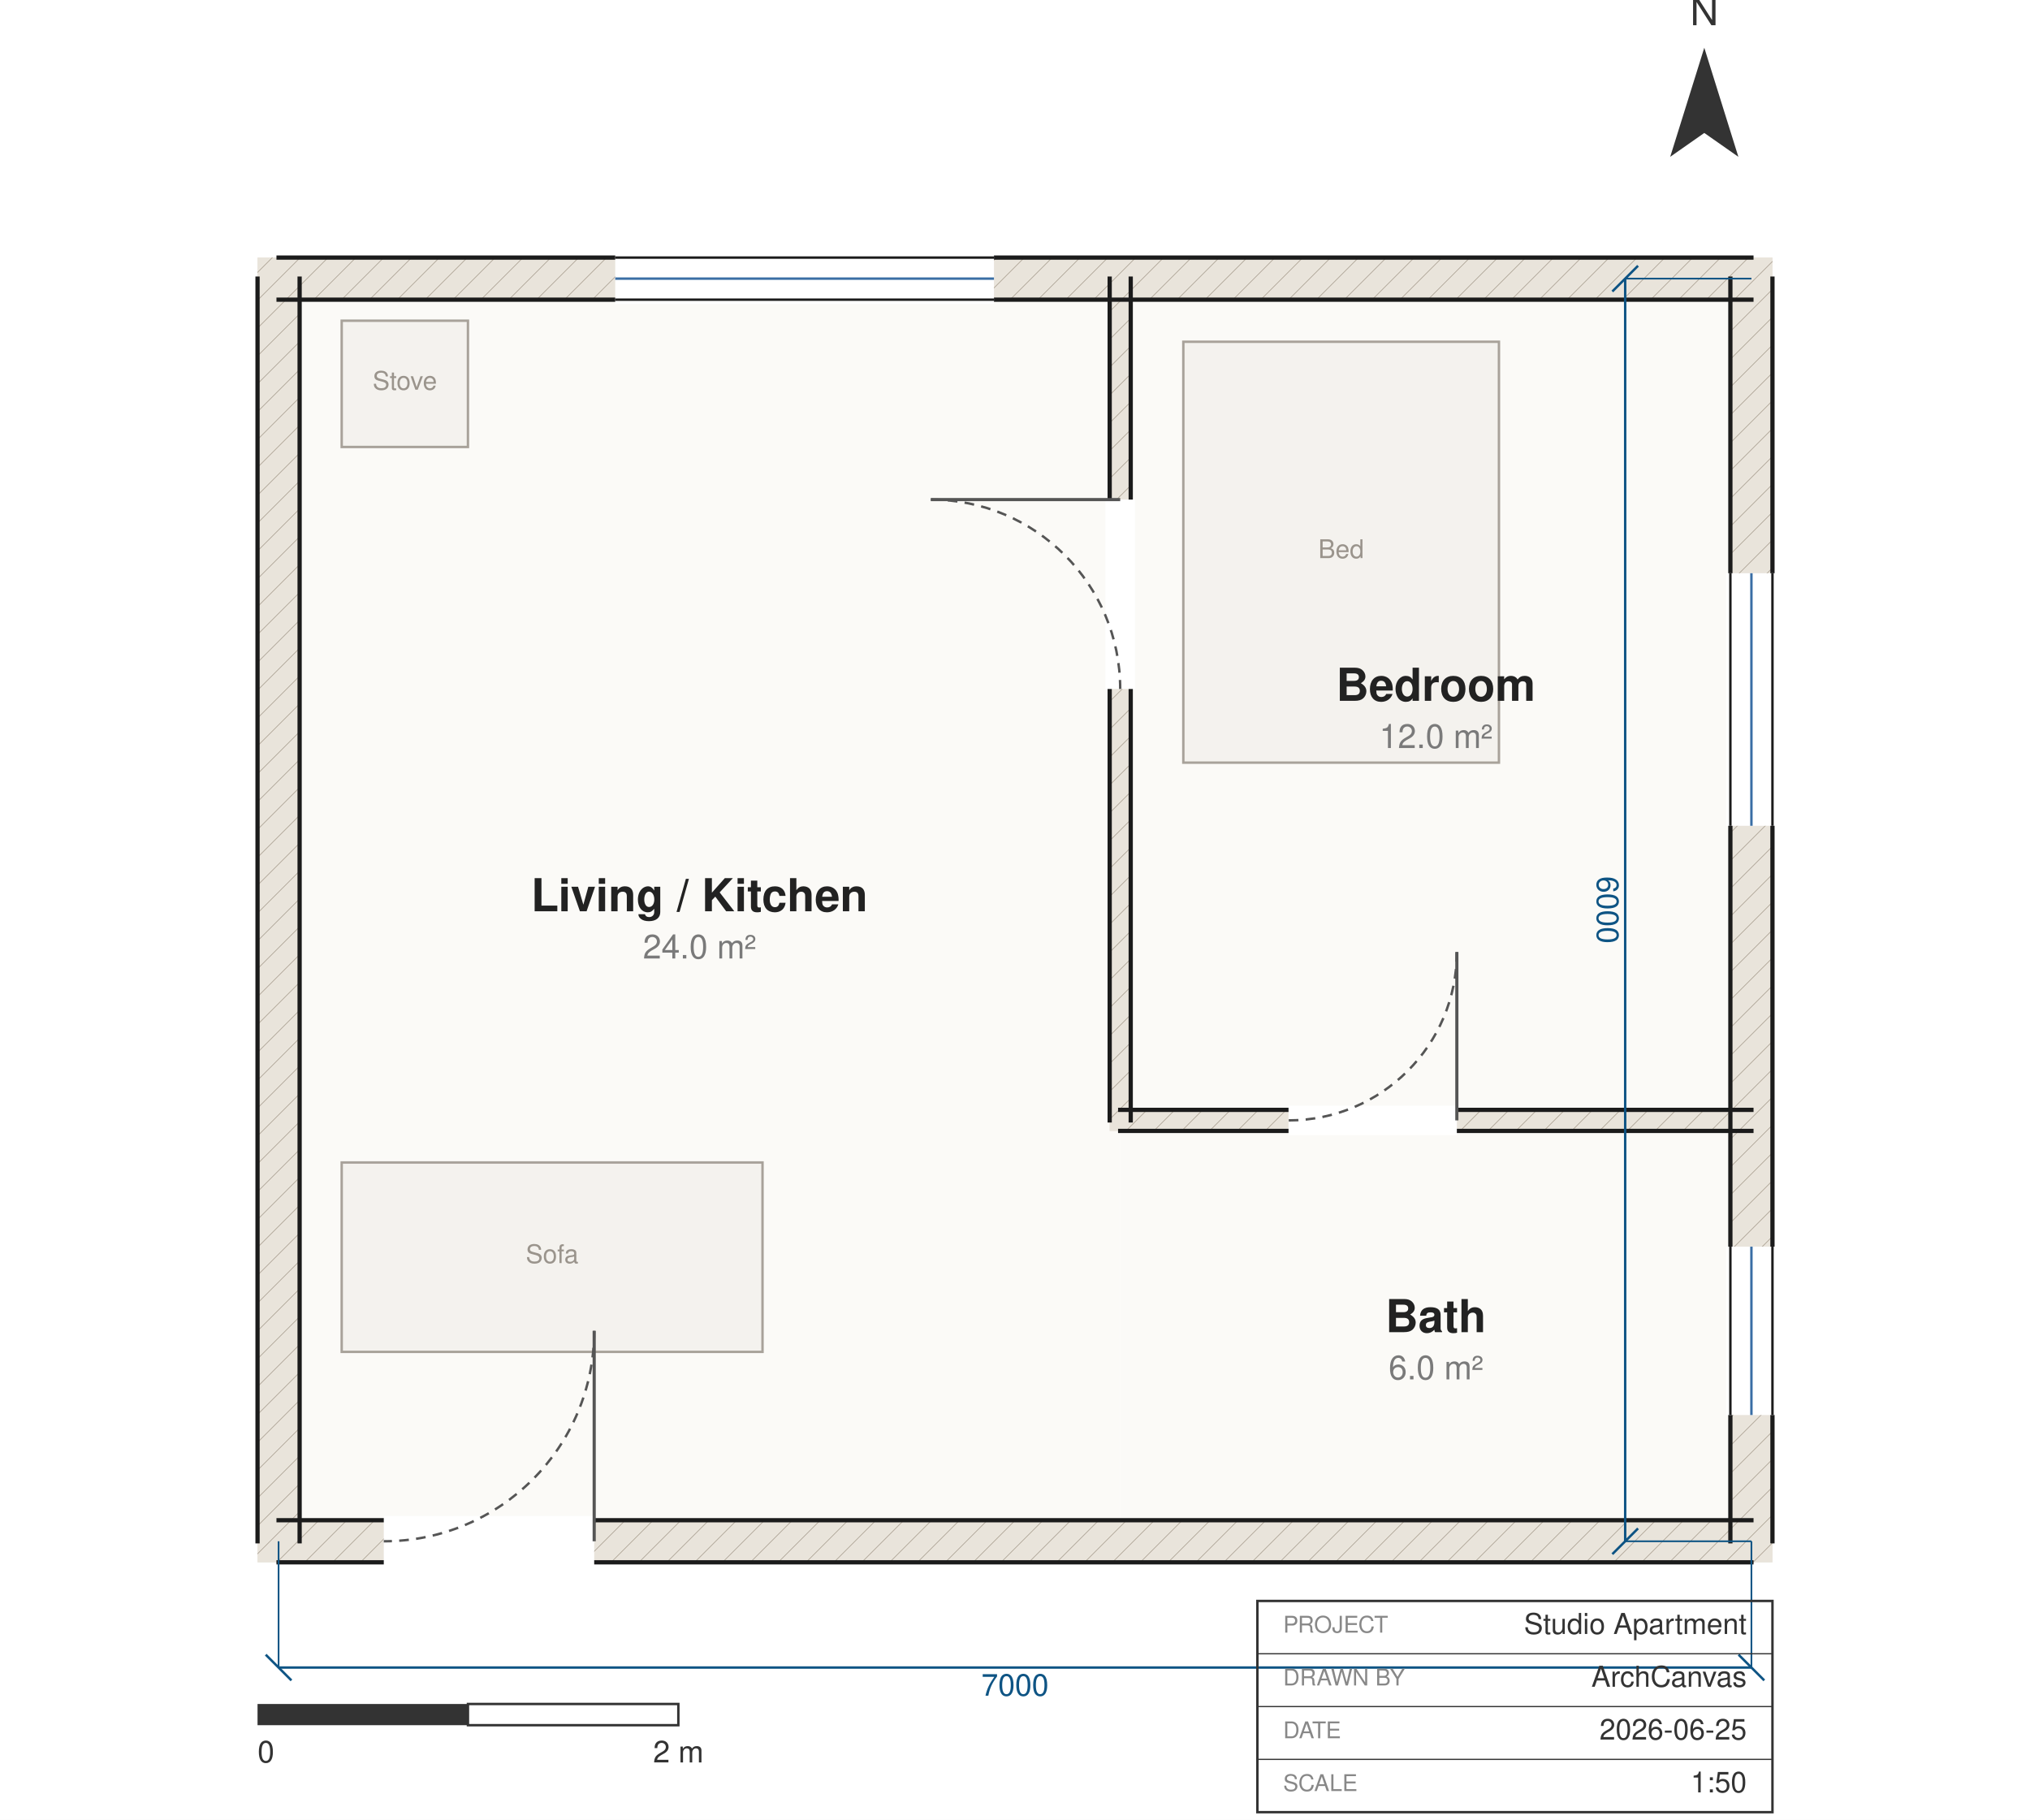
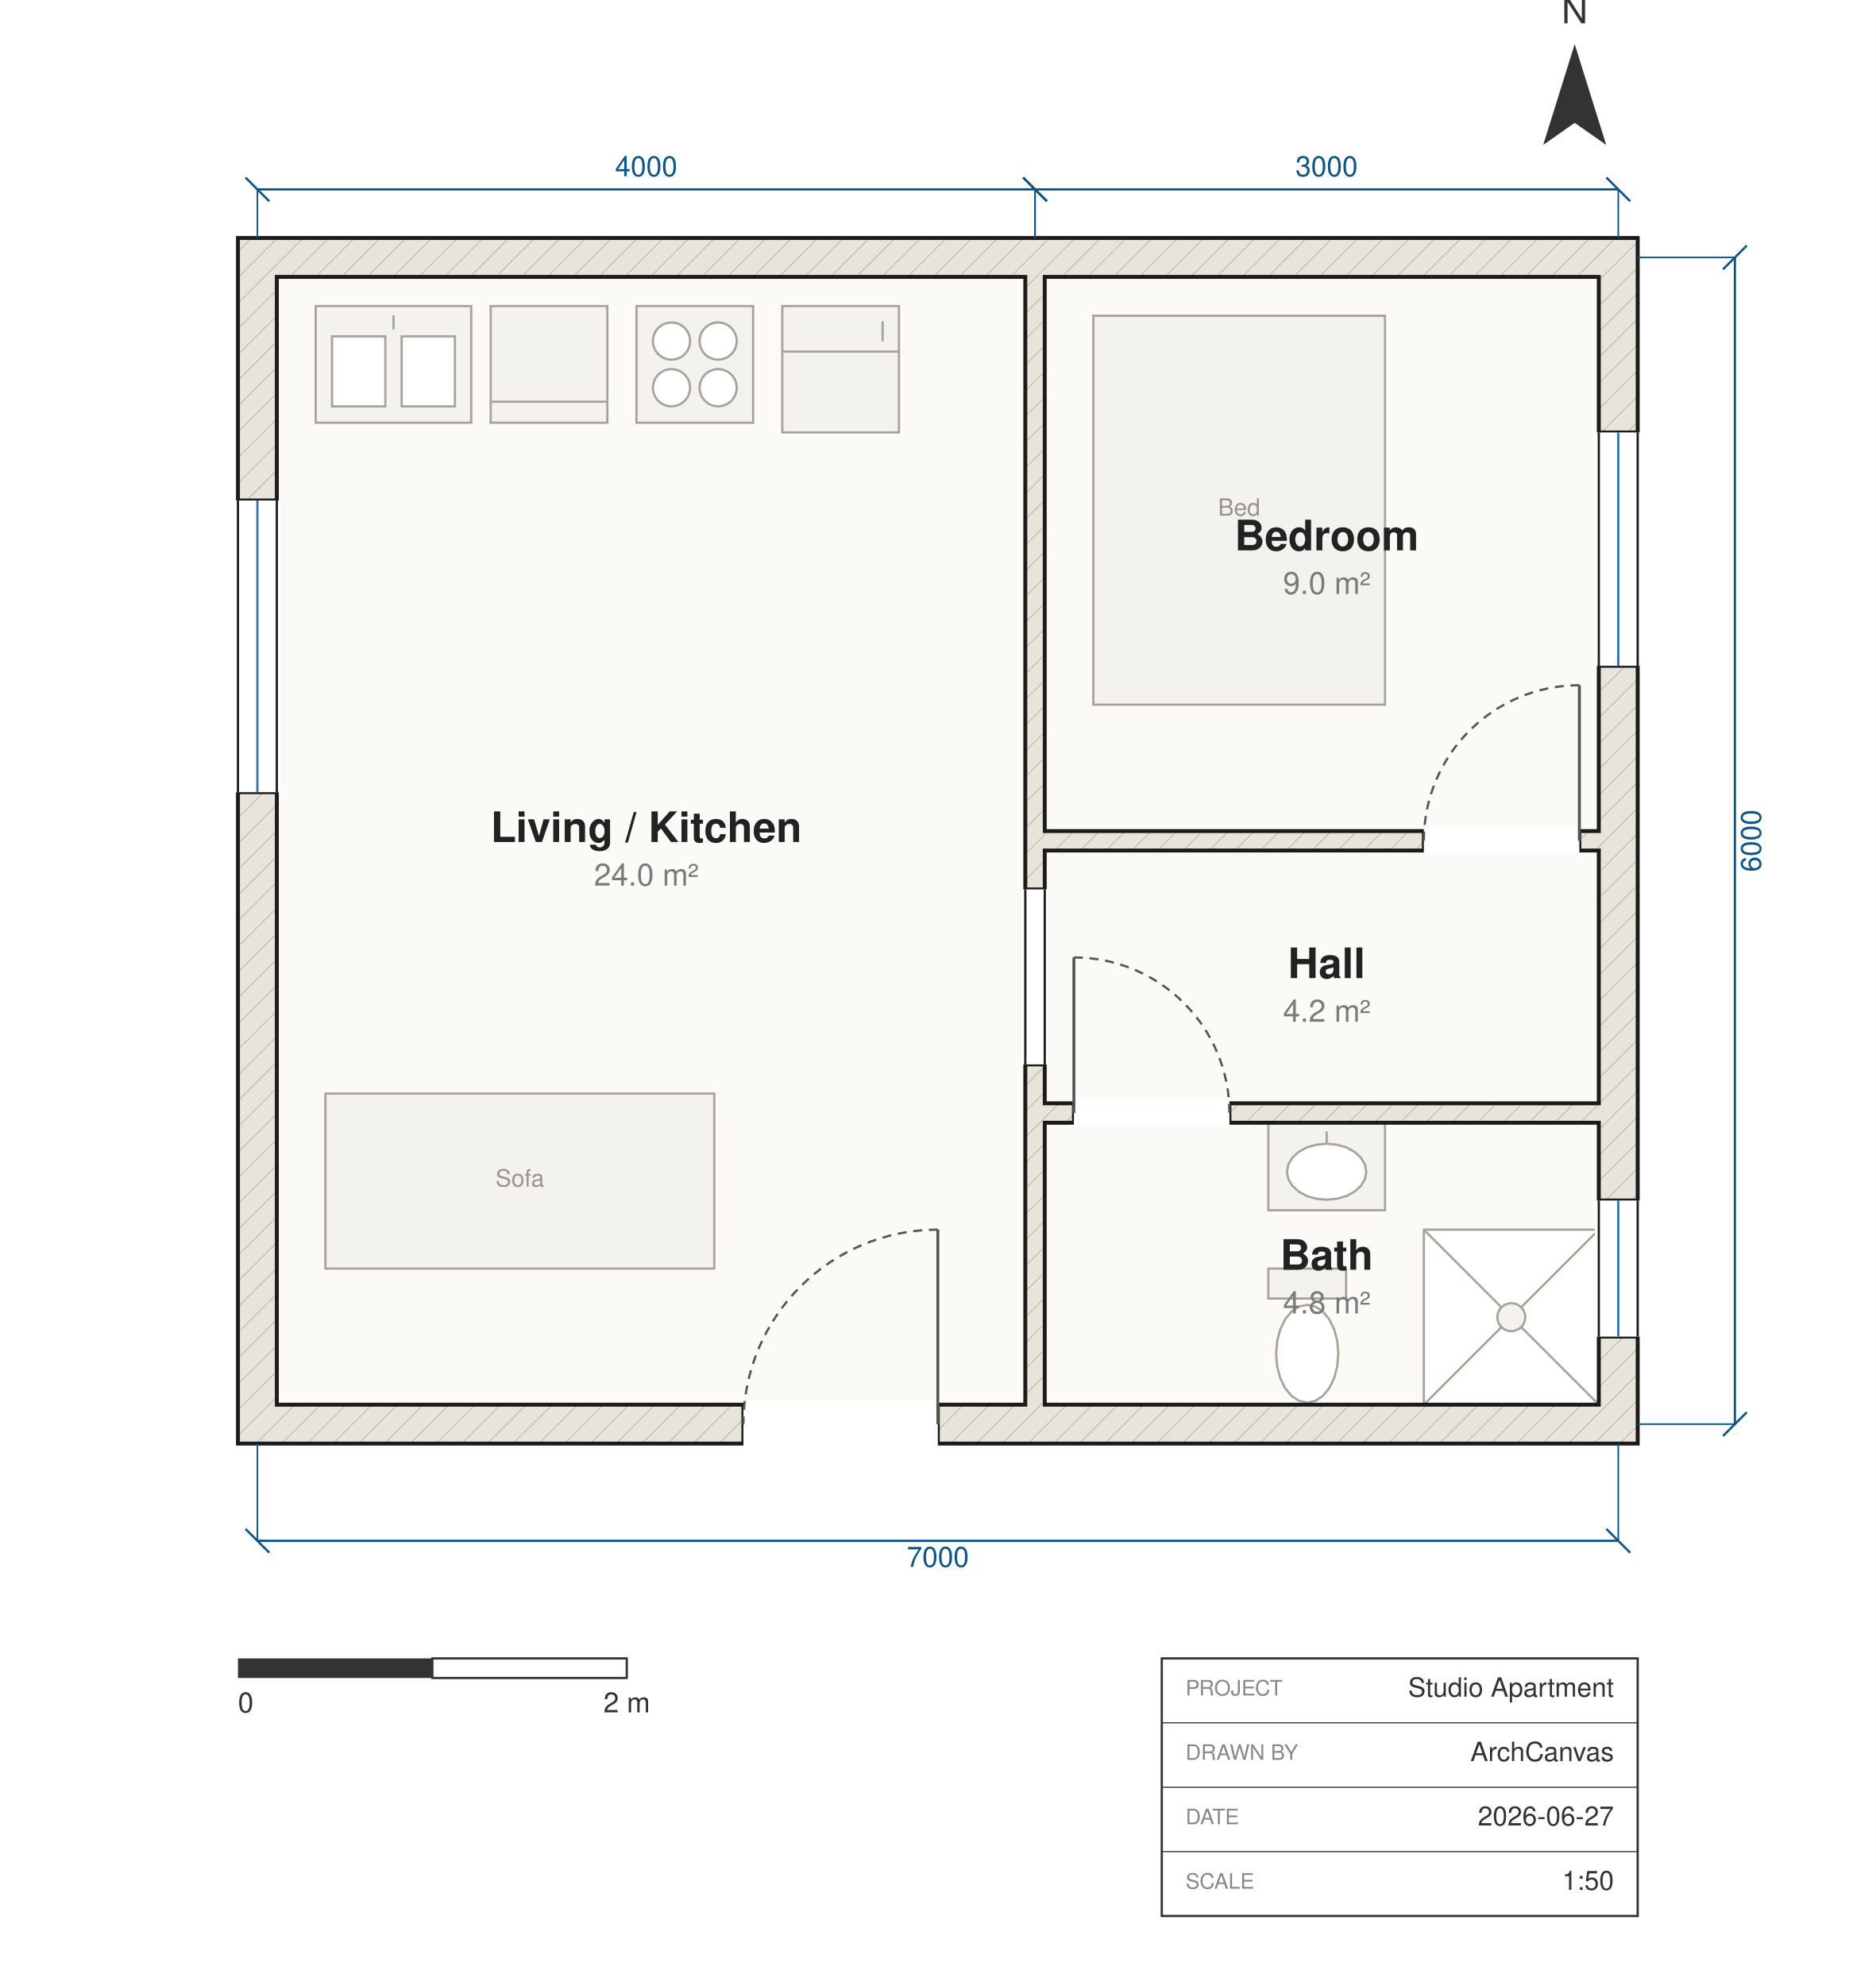
- <svg xmlns="http://www.w3.org/2000/svg" width="800" height="717.08" viewBox="-1324 -1324 9648 8648" font-family="Helvetica, Arial, sans-serif">
+ <svg xmlns="http://www.w3.org/2000/svg" viewBox="-1324 -1324 9648 10213.6" font-family="Helvetica, Arial, sans-serif">
  <defs>
    <pattern id="poche" patternUnits="userSpaceOnUse" width="93.6" height="93.6" patternTransform="rotate(45)">
      <rect width="93.6" height="93.6" fill="#e9e4db" />
      <line x1="0" y1="0" x2="0" y2="93.6" stroke="#b9b1a4" stroke-width="8.06" />
    </pattern>
  </defs>
-   <rect x="-1324" y="-1324" width="9648" height="8648" fill="#ffffff" />
-   <polygon points="0,0 4000,0 4000,6000 0,6000" fill="#fbfaf7" />
-   <polygon points="4000,0 7000,0 7000,4000 4000,4000" fill="#fbfaf7" />
-   <polygon points="4000,4000 7000,4000 7000,6000 4000,6000" fill="#fbfaf7" />
-   <polygon points="4300,300 5800,300 5800,2300 4300,2300" fill="#f4f2ee" stroke="#a8a29a" stroke-width="11.52" />
-   <text x="5050" y="1300" font-size="122.4" fill="#9a948c" text-anchor="middle" dominant-baseline="central">Bed</text>
-   <polygon points="300,4200 2300,4200 2300,5100 300,5100" fill="#f4f2ee" stroke="#a8a29a" stroke-width="11.52" />
-   <text x="1300" y="4650" font-size="122.4" fill="#9a948c" text-anchor="middle" dominant-baseline="central">Sofa</text>
-   <polygon points="300,200 900,200 900,800 300,800" fill="#f4f2ee" stroke="#a8a29a" stroke-width="11.52" />
-   <text x="600" y="500" font-size="122.4" fill="#9a948c" text-anchor="middle" dominant-baseline="central">Stove</text>
-   <polygon points="-100,100 7100,100 7100,-100 -100,-100" fill="url(#poche)" />
-   <polygon points="6900,-100 6900,6100 7100,6100 7100,-100" fill="url(#poche)" />
-   <polygon points="7100,5900 -100,5900 -100,6100 7100,6100" fill="url(#poche)" />
-   <polygon points="100,6100 100,-100 -100,-100 -100,6100" fill="url(#poche)" />
-   <polygon points="3950,-50 3950,4050 4050,4050 4050,-50" fill="url(#poche)" />
-   <polygon points="3950,4050 7050,4050 7050,3950 3950,3950" fill="url(#poche)" />
-   <line x1="0" y1="100" x2="7000" y2="100" stroke="#1b1b1b" stroke-width="20.16" stroke-linecap="square" />
-   <line x1="0" y1="-100" x2="7000" y2="-100" stroke="#1b1b1b" stroke-width="20.16" stroke-linecap="square" />
-   <line x1="6900" y1="0" x2="6900" y2="6000" stroke="#1b1b1b" stroke-width="20.16" stroke-linecap="square" />
-   <line x1="7100" y1="0" x2="7100" y2="6000" stroke="#1b1b1b" stroke-width="20.16" stroke-linecap="square" />
-   <line x1="7000" y1="5900" x2="0" y2="5900" stroke="#1b1b1b" stroke-width="20.16" stroke-linecap="square" />
-   <line x1="7000" y1="6100" x2="0" y2="6100" stroke="#1b1b1b" stroke-width="20.16" stroke-linecap="square" />
-   <line x1="100" y1="6000" x2="100" y2="0" stroke="#1b1b1b" stroke-width="20.16" stroke-linecap="square" />
-   <line x1="-100" y1="6000" x2="-100" y2="0" stroke="#1b1b1b" stroke-width="20.16" stroke-linecap="square" />
-   <line x1="3950" y1="0" x2="3950" y2="4000" stroke="#1b1b1b" stroke-width="20.16" stroke-linecap="square" />
-   <line x1="4050" y1="0" x2="4050" y2="4000" stroke="#1b1b1b" stroke-width="20.16" stroke-linecap="square" />
-   <line x1="4000" y1="4050" x2="7000" y2="4050" stroke="#1b1b1b" stroke-width="20.16" stroke-linecap="square" />
-   <line x1="4000" y1="3950" x2="7000" y2="3950" stroke="#1b1b1b" stroke-width="20.16" stroke-linecap="square" />
-   <polygon points="1500,5879.84 500,5879.84 500,6120.16 1500,6120.16" fill="#ffffff" />
-   <line x1="1500" y1="6000" x2="1500" y2="5000" stroke="#555555" stroke-width="14.98" />
-   <path d="M 1500,5000 A 1000 1000 0 0 1 500,6000" fill="none" stroke="#555555" stroke-width="11.52" stroke-dasharray="46.08 34.56" />
-   <polygon points="3929.84,1050 3929.84,1950 4070.16,1950 4070.16,1050" fill="#ffffff" />
-   <line x1="4000" y1="1050" x2="3100" y2="1050" stroke="#555555" stroke-width="14.98" />
-   <path d="M 3100,1050 A 900 900 0 0 1 4000,1950" fill="none" stroke="#555555" stroke-width="11.52" stroke-dasharray="46.08 34.56" />
-   <polygon points="4800,4070.16 5600,4070.16 5600,3929.84 4800,3929.84" fill="#ffffff" />
-   <line x1="5600" y1="4000" x2="5600" y2="3200" stroke="#555555" stroke-width="14.98" />
-   <path d="M 5600,3200 A 800 800 0 0 1 4800,4000" fill="none" stroke="#555555" stroke-width="11.52" stroke-dasharray="46.08 34.56" />
-   <polygon points="1600,120.16 3400,120.16 3400,-120.16 1600,-120.16" fill="#ffffff" />
-   <line x1="1600" y1="100" x2="3400" y2="100" stroke="#1b1b1b" stroke-width="11.52" />
-   <line x1="1600" y1="-100" x2="3400" y2="-100" stroke="#1b1b1b" stroke-width="11.52" />
-   <line x1="1600" y1="0" x2="3400" y2="0" stroke="#3a6ea5" stroke-width="11.52" />
-   <polygon points="6879.84,1400 6879.84,2600 7120.16,2600 7120.16,1400" fill="#ffffff" />
-   <line x1="6900" y1="1400" x2="6900" y2="2600" stroke="#1b1b1b" stroke-width="11.52" />
-   <line x1="7100" y1="1400" x2="7100" y2="2600" stroke="#1b1b1b" stroke-width="11.52" />
-   <line x1="7000" y1="1400" x2="7000" y2="2600" stroke="#3a6ea5" stroke-width="11.52" />
-   <polygon points="6879.84,4600 6879.84,5400 7120.16,5400 7120.16,4600" fill="#ffffff" />
-   <line x1="6900" y1="4600" x2="6900" y2="5400" stroke="#1b1b1b" stroke-width="11.52" />
-   <line x1="7100" y1="4600" x2="7100" y2="5400" stroke="#1b1b1b" stroke-width="11.52" />
-   <line x1="7000" y1="4600" x2="7000" y2="5400" stroke="#3a6ea5" stroke-width="11.52" />
-   <text x="2000" y="2956.8" font-size="216" fill="#222222" text-anchor="middle" dominant-baseline="central" font-weight="600">Living / Kitchen</text>
-   <text x="2000" y="3194.4" font-size="158.4" fill="#7a7a7a" text-anchor="middle" dominant-baseline="central">24.0 m²</text>
-   <text x="5500" y="1956.8" font-size="216" fill="#222222" text-anchor="middle" dominant-baseline="central" font-weight="600">Bedroom</text>
-   <text x="5500" y="2194.4" font-size="158.4" fill="#7a7a7a" text-anchor="middle" dominant-baseline="central">12.0 m²</text>
-   <text x="5500" y="4956.8" font-size="216" fill="#222222" text-anchor="middle" dominant-baseline="central" font-weight="600">Bath</text>
-   <text x="5500" y="5194.4" font-size="158.4" fill="#7a7a7a" text-anchor="middle" dominant-baseline="central">6.0 m²</text>
-   <line x1="0" y1="6000" x2="0" y2="6600" stroke="#0E5484" stroke-width="8.06" />
-   <line x1="7000" y1="6000" x2="7000" y2="6600" stroke="#0E5484" stroke-width="8.06" />
-   <line x1="0" y1="6600" x2="7000" y2="6600" stroke="#0E5484" stroke-width="11.52" />
-   <line x1="61.09" y1="6661.09" x2="-61.09" y2="6538.91" stroke="#0E5484" stroke-width="11.52" />
-   <line x1="7061.09" y1="6661.09" x2="6938.91" y2="6538.91" stroke="#0E5484" stroke-width="11.52" />
-   <text x="3500" y="6700.8" font-size="144" fill="#0E5484" text-anchor="middle" dominant-baseline="central" transform="rotate(0 3500 6700.8)">7000</text>
-   <line x1="7000" y1="0" x2="6400" y2="0" stroke="#0E5484" stroke-width="8.06" />
-   <line x1="7000" y1="6000" x2="6400" y2="6000" stroke="#0E5484" stroke-width="8.06" />
-   <line x1="6400" y1="0" x2="6400" y2="6000" stroke="#0E5484" stroke-width="11.52" />
-   <line x1="6338.91" y1="61.09" x2="6461.09" y2="-61.09" stroke="#0E5484" stroke-width="11.52" />
-   <line x1="6338.91" y1="6061.09" x2="6461.09" y2="5938.91" stroke="#0E5484" stroke-width="11.52" />
-   <text x="6299.2" y="3000" font-size="144" fill="#0E5484" text-anchor="middle" dominant-baseline="central" transform="rotate(90 6299.2 3000)">6000</text>
+   <rect x="-1324" y="-1324" width="9648" height="10213.6" fill="#ffffff" />
+   <g id="A-FLOR">
+     <polygon points="0,0 4000,0 4000,6000 0,6000" fill="#fbfaf7" />
+     <polygon points="4000,0 7000,0 7000,3000 4000,3000" fill="#fbfaf7" />
+     <polygon points="4000,3000 7000,3000 7000,4400 4000,4400" fill="#fbfaf7" />
+     <polygon points="4000,4400 7000,4400 7000,6000 4000,6000" fill="#fbfaf7" />
+   </g>
+   <g id="A-FURN">
+     <polygon points="300,250 1100,250 1100,850 300,850" fill="#f4f2ee" stroke="#a8a29a" stroke-width="11.52" />
+     <polygon points="384,406 658,406 658,766 384,766" fill="#ffffff" stroke="#a8a29a" stroke-width="11.52" />
+     <polygon points="742,406 1016,406 1016,766 742,766" fill="#ffffff" stroke="#a8a29a" stroke-width="11.52" />
+     <line x1="700" y1="298" x2="700" y2="370" stroke="#a8a29a" stroke-width="11.52" />
+     <polygon points="1200,250 1800,250 1800,850 1200,850" fill="#f4f2ee" stroke="#a8a29a" stroke-width="11.52" />
+     <line x1="1200" y1="742" x2="1800" y2="742" stroke="#a8a29a" stroke-width="11.52" />
+     <polygon points="1950,250 2550,250 2550,850 1950,850" fill="#f4f2ee" stroke="#a8a29a" stroke-width="11.52" />
+     <polygon points="2226,430 2222.73,454.85 2213.14,478 2197.88,497.88 2178,513.14 2154.85,522.73 2130,526 2105.15,522.73 2082,513.14 2062.12,497.88 2046.86,478 2037.27,454.85 2034,430 2037.27,405.15 2046.86,382 2062.12,362.12 2082,346.86 2105.15,337.27 2130,334 2154.85,337.27 2178,346.86 2197.88,362.12 2213.14,382 2222.73,405.15" fill="#ffffff" stroke="#a8a29a" stroke-width="11.52" />
+     <polygon points="2226,670 2222.73,694.85 2213.14,718 2197.88,737.88 2178,753.14 2154.85,762.73 2130,766 2105.15,762.73 2082,753.14 2062.12,737.88 2046.86,718 2037.27,694.85 2034,670 2037.27,645.15 2046.86,622 2062.12,602.12 2082,586.86 2105.15,577.27 2130,574 2154.85,577.27 2178,586.86 2197.88,602.12 2213.14,622 2222.73,645.15" fill="#ffffff" stroke="#a8a29a" stroke-width="11.52" />
+     <polygon points="2466,430 2462.73,454.85 2453.14,478 2437.88,497.88 2418,513.14 2394.85,522.73 2370,526 2345.15,522.73 2322,513.14 2302.12,497.88 2286.86,478 2277.27,454.85 2274,430 2277.27,405.15 2286.86,382 2302.12,362.12 2322,346.86 2345.15,337.27 2370,334 2394.85,337.27 2418,346.86 2437.88,362.12 2453.14,382 2462.73,405.15" fill="#ffffff" stroke="#a8a29a" stroke-width="11.52" />
+     <polygon points="2466,670 2462.73,694.85 2453.14,718 2437.88,737.88 2418,753.14 2394.85,762.73 2370,766 2345.15,762.73 2322,753.14 2302.12,737.88 2286.86,718 2277.27,694.85 2274,670 2277.27,645.15 2286.86,622 2302.12,602.12 2322,586.86 2345.15,577.27 2370,574 2394.85,577.27 2418,586.86 2437.88,602.12 2453.14,622 2462.73,645.15" fill="#ffffff" stroke="#a8a29a" stroke-width="11.52" />
+     <polygon points="2700,250 3300,250 3300,900 2700,900" fill="#f4f2ee" stroke="#a8a29a" stroke-width="11.52" />
+     <line x1="2700" y1="484" x2="3300" y2="484" stroke="#a8a29a" stroke-width="11.52" />
+     <line x1="3216" y1="328" x2="3216" y2="432" stroke="#a8a29a" stroke-width="11.52" />
+     <polygon points="350,4300 2350,4300 2350,5200 350,5200" fill="#f4f2ee" stroke="#a8a29a" stroke-width="11.52" />
+     <text x="1350" y="4750" font-size="122.4" fill="#9a948c" text-anchor="middle" dominant-baseline="central">Sofa</text>
+     <polygon points="4300,300 5800,300 5800,2300 4300,2300" fill="#f4f2ee" stroke="#a8a29a" stroke-width="11.52" />
+     <text x="5050" y="1300" font-size="122.4" fill="#9a948c" text-anchor="middle" dominant-baseline="central">Bed</text>
+     <polygon points="6000,5000 6900,5000 6900,5900 6000,5900" fill="#ffffff" stroke="#a8a29a" stroke-width="11.52" />
+     <line x1="6000" y1="5000" x2="6900" y2="5900" stroke="#a8a29a" stroke-width="11.52" />
+     <line x1="6900" y1="5000" x2="6000" y2="5900" stroke="#a8a29a" stroke-width="11.52" />
+     <polygon points="6522,5450 6519.55,5468.63 6512.35,5486 6500.91,5500.91 6486,5512.35 6468.63,5519.55 6450,5522 6431.37,5519.55 6414,5512.35 6399.09,5500.91 6387.65,5486 6380.45,5468.63 6378,5450 6380.45,5431.37 6387.65,5414 6399.09,5399.09 6414,5387.65 6431.37,5380.45 6450,5378 6468.63,5380.45 6486,5387.65 6500.91,5399.09 6512.35,5414 6519.55,5431.37" fill="#f4f2ee" stroke="#a8a29a" stroke-width="11.52" />
+     <polygon points="5200,4450 5800,4450 5800,4900 5200,4900" fill="#f4f2ee" stroke="#a8a29a" stroke-width="11.52" />
+     <polygon points="5704,4702 5697.05,4739.27 5676.67,4774 5644.25,4803.82 5602,4826.71 5552.8,4841.09 5500,4846 5447.2,4841.09 5398,4826.71 5355.75,4803.82 5323.33,4774 5302.95,4739.27 5296,4702 5302.95,4664.73 5323.33,4630 5355.75,4600.18 5398,4577.29 5447.2,4562.91 5500,4558 5552.8,4562.91 5602,4577.29 5644.25,4600.18 5676.67,4630 5697.05,4664.73" fill="#ffffff" stroke="#a8a29a" stroke-width="11.52" />
+     <line x1="5500" y1="4495" x2="5500" y2="4558" stroke="#a8a29a" stroke-width="11.52" />
+     <polygon points="5200,5200 5600,5200 5600,5354 5200,5354" fill="#f4f2ee" stroke="#a8a29a" stroke-width="11.52" />
+     <polygon points="5560,5637.92 5554.55,5702.92 5538.56,5763.5 5513.14,5815.52 5480,5855.43 5441.41,5880.52 5400,5889.08 5358.59,5880.52 5320,5855.43 5286.86,5815.52 5261.44,5763.5 5245.45,5702.92 5240,5637.92 5245.45,5572.92 5261.44,5512.34 5286.86,5460.32 5320,5420.41 5358.59,5395.32 5400,5386.76 5441.41,5395.32 5480,5420.41 5513.14,5460.32 5538.56,5512.34 5554.55,5572.92" fill="#ffffff" stroke="#a8a29a" stroke-width="11.52" />
+   </g>
+   <g id="A-WALL">
+     <path d="M -100,-100 L -100,1250 L 100,1250 L 100,100 L 3950,100 L 3950,3250 L 4050,3250 L 4050,3050 L 6000,3050 L 6000,2950 L 4050,2950 L 4050,100 L 6900,100 L 6900,900 L 7100,900 L 7100,-100 Z M 100,2750 L -100,2750 L -100,6100 L 2500,6100 L 2500,5900 L 100,5900 Z M 3950,5900 L 3500,5900 L 3500,6100 L 7100,6100 L 7100,5550 L 6900,5550 L 6900,5900 L 4050,5900 L 4050,4450 L 4200,4450 L 4200,4350 L 4050,4350 L 4050,4150 L 3950,4150 Z M 5000,4350 L 5000,4450 L 6900,4450 L 6900,4850 L 7100,4850 L 7100,2100 L 6900,2100 L 6900,2950 L 6800,2950 L 6800,3050 L 6900,3050 L 6900,4350 Z" fill="url(#poche)" fill-rule="nonzero" />
+     <path d="M -100,-100 L -100,1250 L 100,1250 L 100,100 L 3950,100 L 3950,3250 L 4050,3250 L 4050,3050 L 6000,3050 L 6000,2950 L 4050,2950 L 4050,100 L 6900,100 L 6900,900 L 7100,900 L 7100,-100 Z M 100,2750 L -100,2750 L -100,6100 L 2500,6100 L 2500,5900 L 100,5900 Z M 3950,5900 L 3500,5900 L 3500,6100 L 7100,6100 L 7100,5550 L 6900,5550 L 6900,5900 L 4050,5900 L 4050,4450 L 4200,4450 L 4200,4350 L 4050,4350 L 4050,4150 L 3950,4150 Z M 5000,4350 L 5000,4450 L 6900,4450 L 6900,4850 L 7100,4850 L 7100,2100 L 6900,2100 L 6900,2950 L 6800,2950 L 6800,3050 L 6900,3050 L 6900,4350 Z" fill="none" stroke="#1b1b1b" stroke-width="20.16" stroke-linejoin="miter" />
+   </g>
+   <g id="A-DOOR">
+     <polygon points="3500,5879.84 2500,5879.84 2500,6120.16 3500,6120.16" fill="#ffffff" />
+     <line x1="3500" y1="6000" x2="3500" y2="5000" stroke="#555555" stroke-width="14.98" />
+     <path d="M 3500,5000 A 1000 1000 0 0 0 2500,6000" fill="none" stroke="#555555" stroke-width="11.52" stroke-dasharray="46.08 34.56" />
+     <polygon points="6000,3070.16 6800,3070.16 6800,2929.84 6000,2929.84" fill="#ffffff" />
+     <line x1="6800" y1="3000" x2="6800" y2="2200" stroke="#555555" stroke-width="14.98" />
+     <path d="M 6800,2200 A 800 800 0 0 0 6000,3000" fill="none" stroke="#555555" stroke-width="11.52" stroke-dasharray="46.08 34.56" />
+     <polygon points="4200,4470.16 5000,4470.16 5000,4329.84 4200,4329.84" fill="#ffffff" />
+     <line x1="4200" y1="4400" x2="4200" y2="3600" stroke="#555555" stroke-width="14.98" />
+     <path d="M 4200,3600 A 800 800 0 0 1 5000,4400" fill="none" stroke="#555555" stroke-width="11.52" stroke-dasharray="46.08 34.56" />
+   </g>
+   <g id="A-GLAZ">
+     <polygon points="3929.84,3250 3929.84,4150 4070.16,4150 4070.16,3250" fill="#ffffff" />
+     <line x1="3950" y1="3250" x2="3950" y2="4150" stroke="#1b1b1b" stroke-width="11.52" />
+     <line x1="4050" y1="3250" x2="4050" y2="4150" stroke="#1b1b1b" stroke-width="11.52" />
+     <polygon points="120.16,2750 120.16,1250 -120.16,1250 -120.16,2750" fill="#ffffff" />
+     <line x1="100" y1="2750" x2="100" y2="1250" stroke="#1b1b1b" stroke-width="11.52" />
+     <line x1="-100" y1="2750" x2="-100" y2="1250" stroke="#1b1b1b" stroke-width="11.52" />
+     <line x1="0" y1="2750" x2="0" y2="1250" stroke="#3a6ea5" stroke-width="11.52" />
+     <polygon points="6879.84,900 6879.84,2100 7120.16,2100 7120.16,900" fill="#ffffff" />
+     <line x1="6900" y1="900" x2="6900" y2="2100" stroke="#1b1b1b" stroke-width="11.52" />
+     <line x1="7100" y1="900" x2="7100" y2="2100" stroke="#1b1b1b" stroke-width="11.52" />
+     <line x1="7000" y1="900" x2="7000" y2="2100" stroke="#3a6ea5" stroke-width="11.52" />
+     <polygon points="6879.84,4850 6879.84,5550 7120.16,5550 7120.16,4850" fill="#ffffff" />
+     <line x1="6900" y1="4850" x2="6900" y2="5550" stroke="#1b1b1b" stroke-width="11.52" />
+     <line x1="7100" y1="4850" x2="7100" y2="5550" stroke="#1b1b1b" stroke-width="11.52" />
+     <line x1="7000" y1="4850" x2="7000" y2="5550" stroke="#3a6ea5" stroke-width="11.52" />
+   </g>
+   <g id="A-ANNO-TEXT">
+     <text x="2000" y="2956.8" font-size="216" fill="#222222" text-anchor="middle" dominant-baseline="central" font-weight="600">Living / Kitchen</text>
+     <text x="2000" y="3194.4" font-size="158.4" fill="#7a7a7a" text-anchor="middle" dominant-baseline="central">24.0 m²</text>
+     <text x="5500" y="1456.8" font-size="216" fill="#222222" text-anchor="middle" dominant-baseline="central" font-weight="600">Bedroom</text>
+     <text x="5500" y="1694.4" font-size="158.4" fill="#7a7a7a" text-anchor="middle" dominant-baseline="central">9.0 m²</text>
+     <text x="5500" y="3656.8" font-size="216" fill="#222222" text-anchor="middle" dominant-baseline="central" font-weight="600">Hall</text>
+     <text x="5500" y="3894.4" font-size="158.4" fill="#7a7a7a" text-anchor="middle" dominant-baseline="central">4.2 m²</text>
+     <text x="5500" y="5156.8" font-size="216" fill="#222222" text-anchor="middle" dominant-baseline="central" font-weight="600">Bath</text>
+     <text x="5500" y="5394.4" font-size="158.4" fill="#7a7a7a" text-anchor="middle" dominant-baseline="central">4.8 m²</text>
+   </g>
+   <g id="A-ANNO-DIMS">
+     <line x1="4000" y1="-100" x2="4000" y2="-350" stroke="#0E5484" stroke-width="8.06" />
+     <line x1="0" y1="-100" x2="0" y2="-350" stroke="#0E5484" stroke-width="8.06" />
+     <line x1="4000" y1="-350" x2="0" y2="-350" stroke="#0E5484" stroke-width="11.52" />
+     <line x1="3938.91" y1="-411.09" x2="4061.09" y2="-288.91" stroke="#0E5484" stroke-width="11.52" />
+     <line x1="-61.09" y1="-411.09" x2="61.09" y2="-288.91" stroke="#0E5484" stroke-width="11.52" />
+     <text x="2000" y="-450.8" font-size="144" fill="#0E5484" text-anchor="middle" dominant-baseline="central" transform="rotate(0 2000 -450.8)">4000</text>
+     <line x1="7000" y1="-100" x2="7000" y2="-350" stroke="#0E5484" stroke-width="8.06" />
+     <line x1="4000" y1="-100" x2="4000" y2="-350" stroke="#0E5484" stroke-width="8.06" />
+     <line x1="7000" y1="-350" x2="4000" y2="-350" stroke="#0E5484" stroke-width="11.52" />
+     <line x1="6938.91" y1="-411.09" x2="7061.09" y2="-288.91" stroke="#0E5484" stroke-width="11.52" />
+     <line x1="3938.91" y1="-411.09" x2="4061.09" y2="-288.91" stroke="#0E5484" stroke-width="11.52" />
+     <text x="5500" y="-450.8" font-size="144" fill="#0E5484" text-anchor="middle" dominant-baseline="central" transform="rotate(0 5500 -450.8)">3000</text>
+     <line x1="0" y1="6100" x2="0" y2="6600" stroke="#0E5484" stroke-width="8.06" />
+     <line x1="7000" y1="6100" x2="7000" y2="6600" stroke="#0E5484" stroke-width="8.06" />
+     <line x1="0" y1="6600" x2="7000" y2="6600" stroke="#0E5484" stroke-width="11.52" />
+     <line x1="61.09" y1="6661.09" x2="-61.09" y2="6538.91" stroke="#0E5484" stroke-width="11.52" />
+     <line x1="7061.09" y1="6661.09" x2="6938.91" y2="6538.91" stroke="#0E5484" stroke-width="11.52" />
+     <text x="3500" y="6700.8" font-size="144" fill="#0E5484" text-anchor="middle" dominant-baseline="central" transform="rotate(0 3500 6700.8)">7000</text>
+     <line x1="7100" y1="6000" x2="7600" y2="6000" stroke="#0E5484" stroke-width="8.06" />
+     <line x1="7100" y1="0" x2="7600" y2="0" stroke="#0E5484" stroke-width="8.06" />
+     <line x1="7600" y1="6000" x2="7600" y2="0" stroke="#0E5484" stroke-width="11.52" />
+     <line x1="7661.09" y1="5938.91" x2="7538.91" y2="6061.09" stroke="#0E5484" stroke-width="11.52" />
+     <line x1="7661.09" y1="-61.09" x2="7538.91" y2="61.09" stroke="#0E5484" stroke-width="11.52" />
+     <text x="7700.8" y="3000" font-size="144" fill="#0E5484" text-anchor="middle" dominant-baseline="central" transform="rotate(-90 7700.8 3000)">6000</text>
+   </g>
  <g>
    <polygon points="6776,-1097.2 6614,-578.8 6776,-692.2 6938,-578.8" fill="#333333" transform="rotate(0 6776 -773.2)" />
    <text x="6776" y="-1246.96" font-size="187.2" fill="#333333" text-anchor="middle" dominant-baseline="central">N</text>
  </g>
  <g>
-     <rect x="-100" y="6773.2" width="1000" height="100.8" fill="#333333" />
-     <rect x="900" y="6773.2" width="1000" height="100.8" fill="none" stroke="#333333" stroke-width="11.52" />
-     <text x="-100" y="7018" font-size="144" fill="#333333" text-anchor="start" dominant-baseline="central">0</text>
-     <text x="1900" y="7018" font-size="144" fill="#333333" text-anchor="middle" dominant-baseline="central">2 m</text>
+     <rect x="-100" y="7204.8" width="1000" height="100.8" fill="#333333" />
+     <rect x="900" y="7204.8" width="1000" height="100.8" fill="none" stroke="#333333" stroke-width="11.52" />
+     <text x="-100" y="7449.6" font-size="144" fill="#333333" text-anchor="start" dominant-baseline="central">0</text>
+     <text x="1900" y="7449.6" font-size="144" fill="#333333" text-anchor="middle" dominant-baseline="central">2 m</text>
  </g>
  <g>
-     <rect x="4652" y="6283.6" width="2448" height="1003.68" fill="none" stroke="#333333" stroke-width="11.52" />
-     <text x="4774.4" y="6409.06" font-size="109.44" fill="#888888" dominant-baseline="central">PROJECT</text>
-     <text x="6977.6" y="6409.06" font-size="136.8" fill="#333333" text-anchor="end" dominant-baseline="central">Studio Apartment</text>
-     <text x="4774.4" y="6659.98" font-size="109.44" fill="#888888" dominant-baseline="central">DRAWN BY</text>
-     <text x="6977.6" y="6659.98" font-size="136.8" fill="#333333" text-anchor="end" dominant-baseline="central">ArchCanvas</text>
-     <line x1="4652" y1="6534.52" x2="7100" y2="6534.52" stroke="#333333" stroke-width="5.76" />
-     <text x="4774.4" y="6910.9" font-size="109.44" fill="#888888" dominant-baseline="central">DATE</text>
-     <text x="6977.6" y="6910.9" font-size="136.8" fill="#333333" text-anchor="end" dominant-baseline="central">2026-06-25</text>
-     <line x1="4652" y1="6785.44" x2="7100" y2="6785.44" stroke="#333333" stroke-width="5.76" />
-     <text x="4774.4" y="7161.82" font-size="109.44" fill="#888888" dominant-baseline="central">SCALE</text>
-     <text x="6977.6" y="7161.82" font-size="136.8" fill="#333333" text-anchor="end" dominant-baseline="central">1:50</text>
-     <line x1="4652" y1="7036.36" x2="7100" y2="7036.36" stroke="#333333" stroke-width="5.76" />
+     <rect x="4652" y="7204.8" width="2448" height="1324.8" fill="none" stroke="#333333" stroke-width="11.52" />
+     <text x="4774.4" y="7370.4" font-size="109.44" fill="#888888" dominant-baseline="central">PROJECT</text>
+     <text x="6977.6" y="7370.4" font-size="136.8" fill="#333333" text-anchor="end" dominant-baseline="central">Studio Apartment</text>
+     <text x="4774.4" y="7701.6" font-size="109.44" fill="#888888" dominant-baseline="central">DRAWN BY</text>
+     <text x="6977.6" y="7701.6" font-size="136.8" fill="#333333" text-anchor="end" dominant-baseline="central">ArchCanvas</text>
+     <line x1="4652" y1="7536" x2="7100" y2="7536" stroke="#333333" stroke-width="5.76" />
+     <text x="4774.4" y="8032.8" font-size="109.44" fill="#888888" dominant-baseline="central">DATE</text>
+     <text x="6977.6" y="8032.8" font-size="136.8" fill="#333333" text-anchor="end" dominant-baseline="central">2026-06-27</text>
+     <line x1="4652" y1="7867.2" x2="7100" y2="7867.2" stroke="#333333" stroke-width="5.76" />
+     <text x="4774.4" y="8364" font-size="109.44" fill="#888888" dominant-baseline="central">SCALE</text>
+     <text x="6977.6" y="8364" font-size="136.8" fill="#333333" text-anchor="end" dominant-baseline="central">1:50</text>
+     <line x1="4652" y1="8198.4" x2="7100" y2="8198.4" stroke="#333333" stroke-width="5.76" />
  </g>
</svg>
